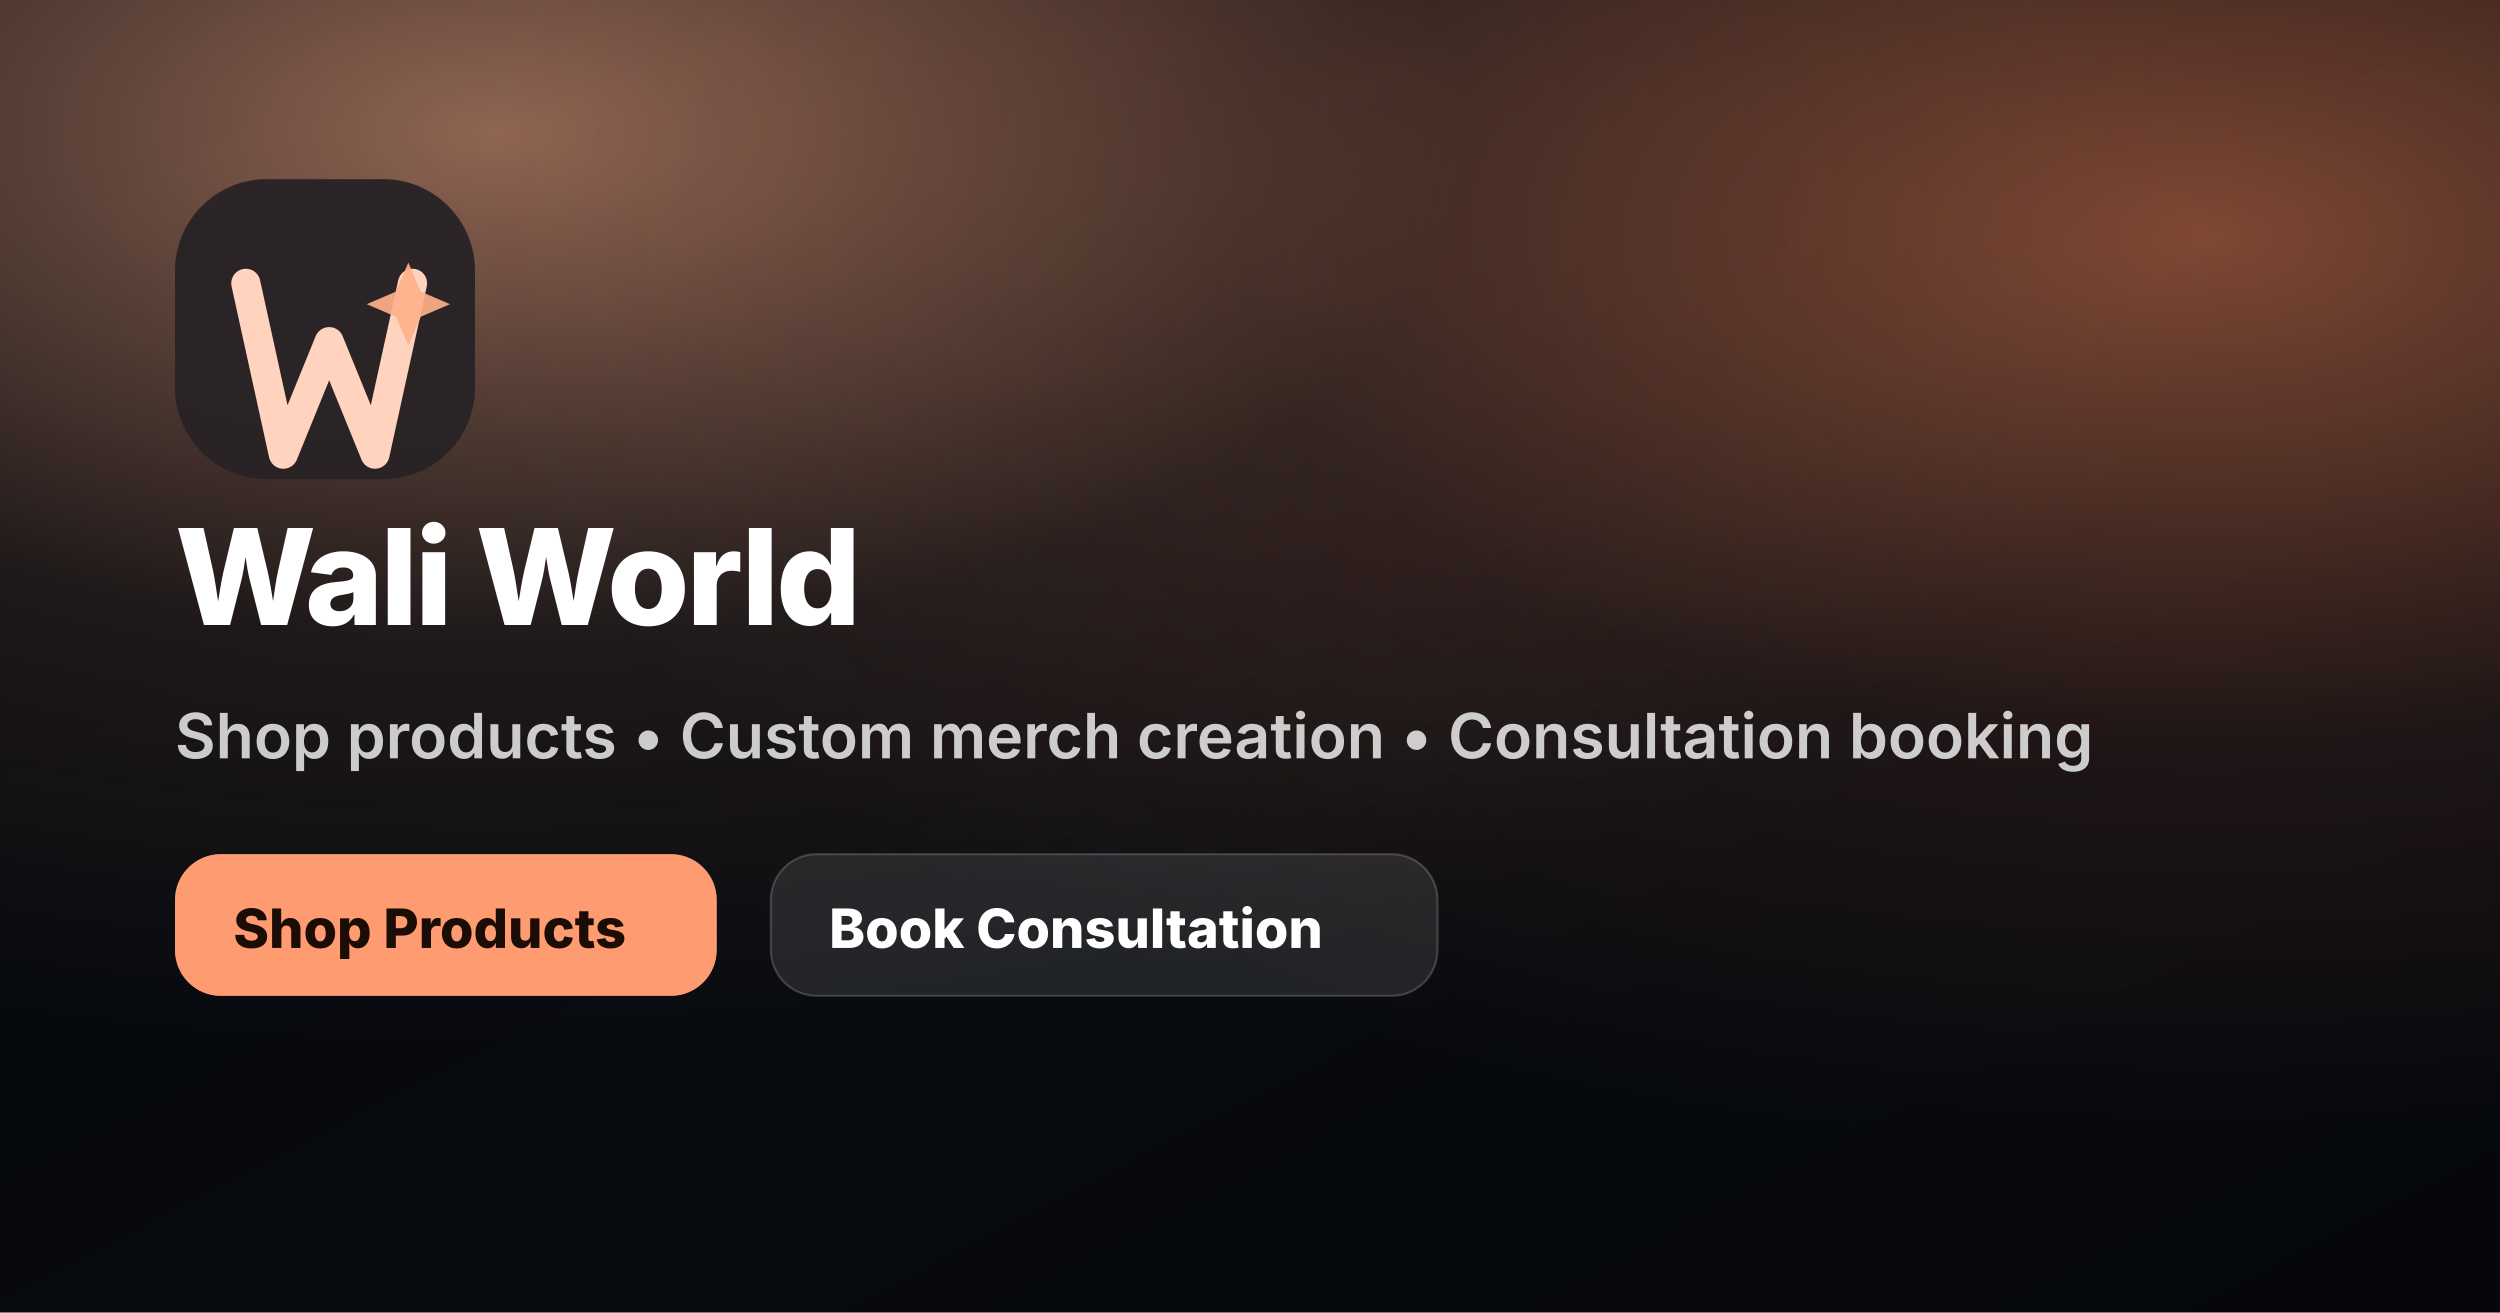
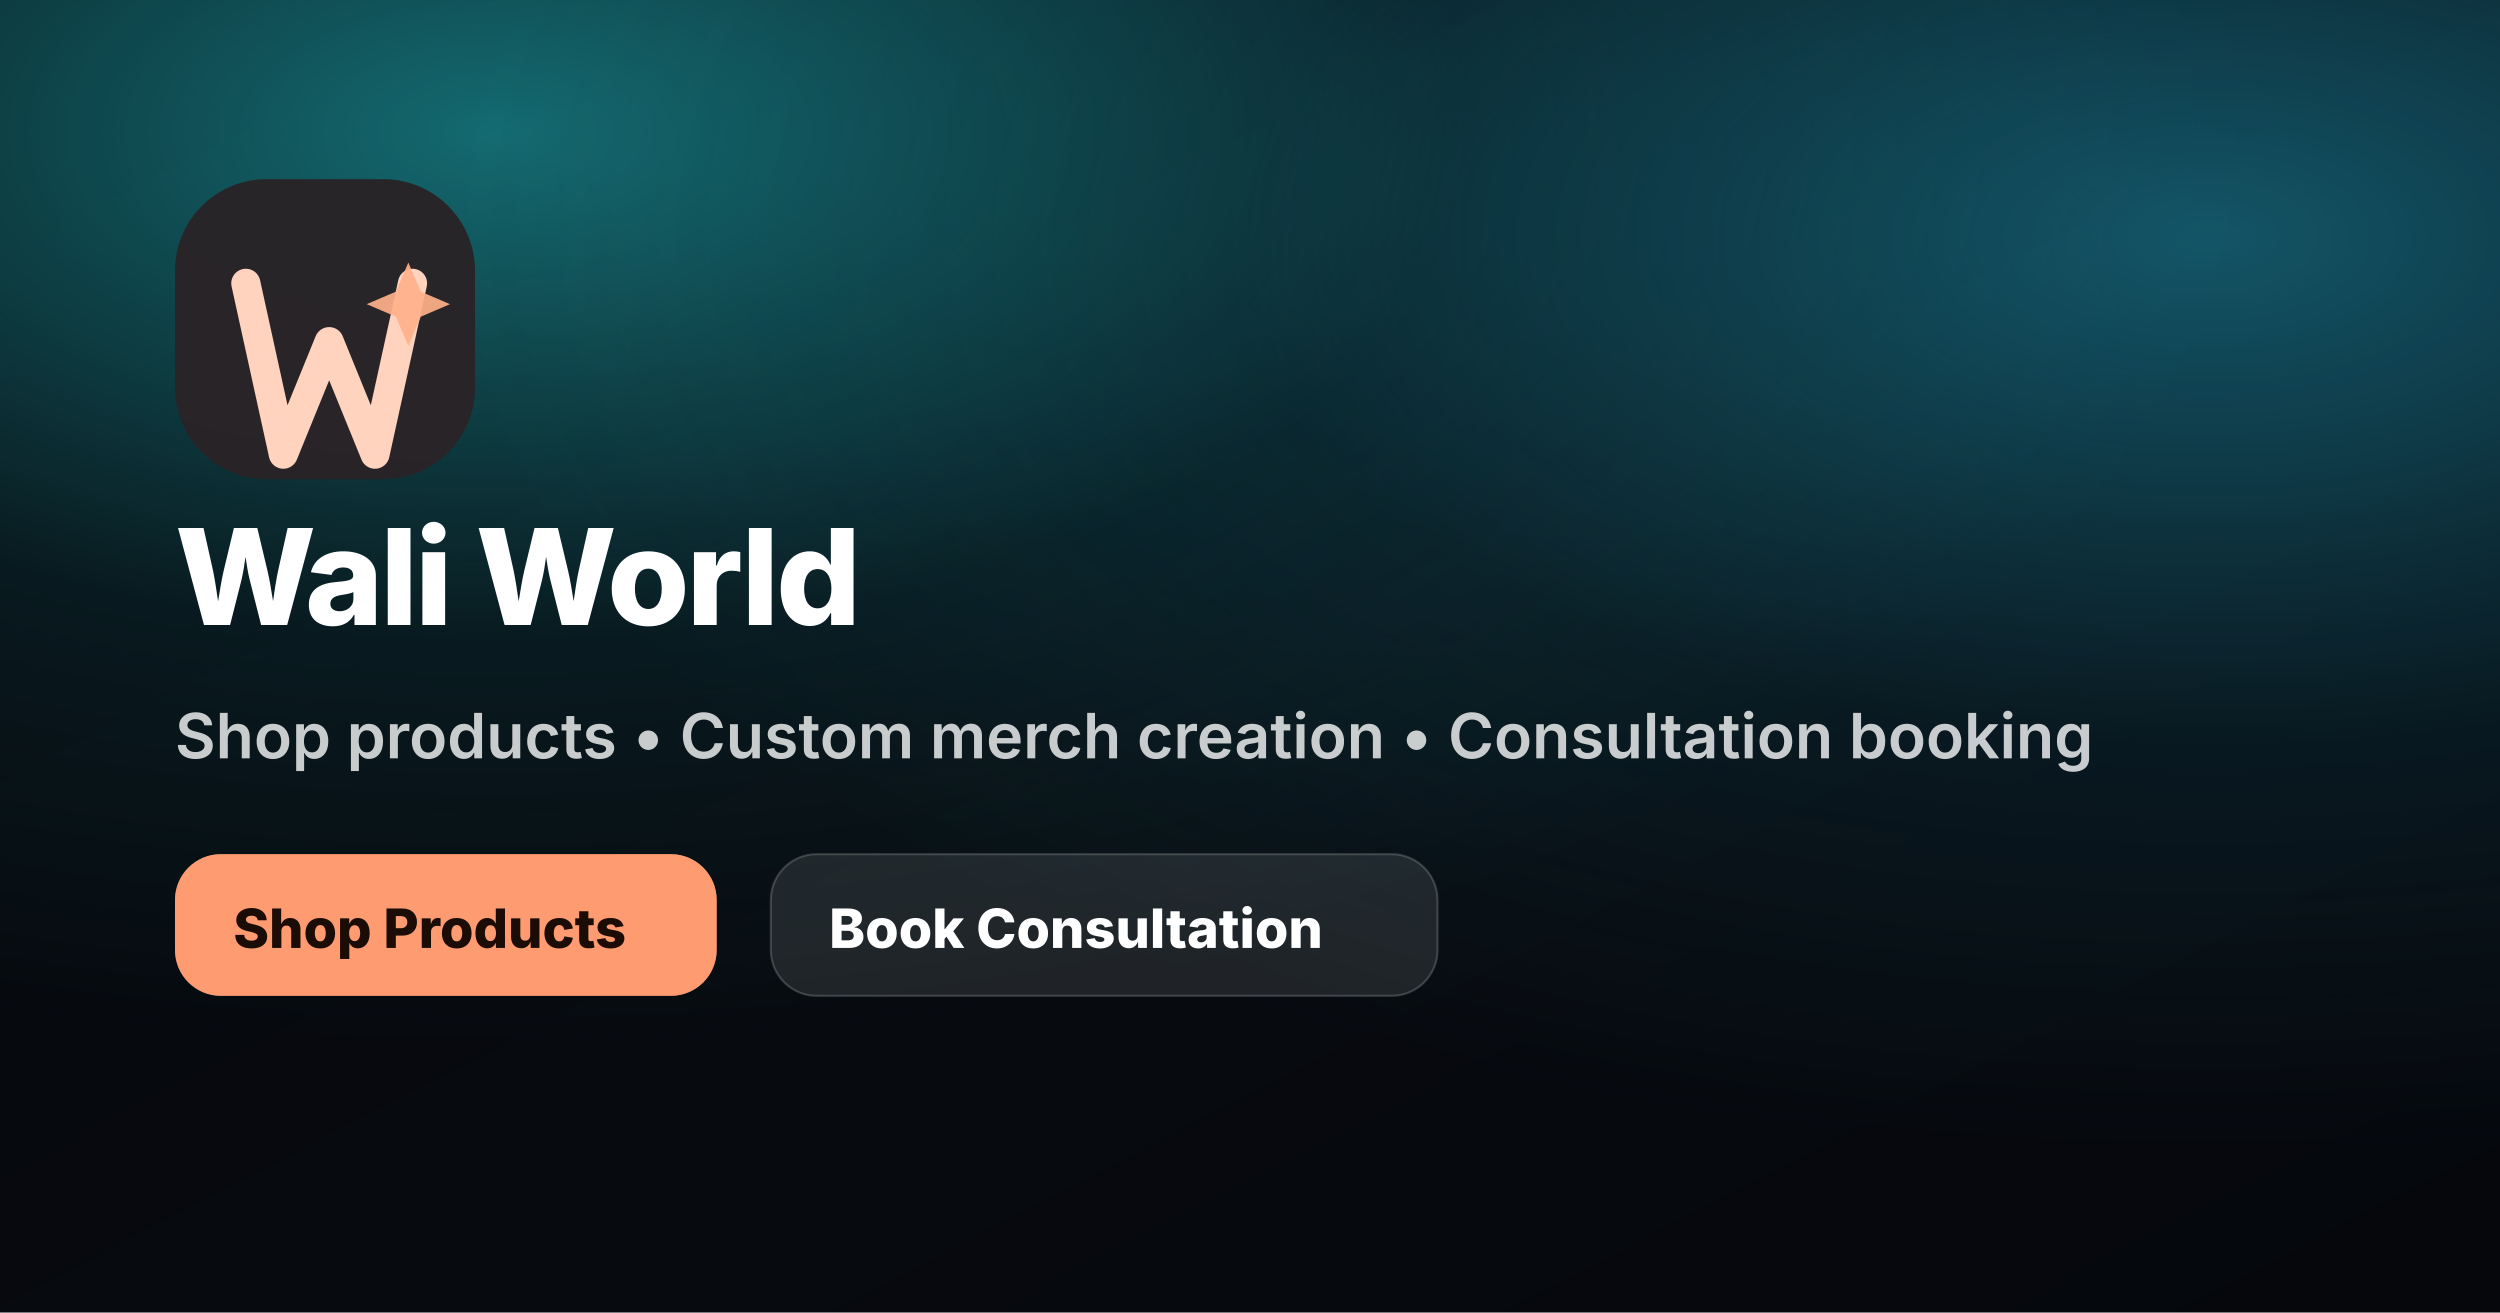
<svg xmlns="http://www.w3.org/2000/svg" width="1200" height="630" viewBox="0 0 1200 630">
  <defs>
    <linearGradient id="bg" x1="0" y1="0" x2="1" y2="1">
      <stop offset="0%" stop-color="#05070C" />
      <stop offset="60%" stop-color="#070A0F" />
      <stop offset="100%" stop-color="#05070C" />
    </linearGradient>
    <radialGradient id="p1" cx="20%" cy="10%" r="70%">
-       <stop offset="0%" stop-color="#FFB08A" stop-opacity="0.55" />
-       <stop offset="55%" stop-color="#FFB08A" stop-opacity="0.10" />
-       <stop offset="100%" stop-color="#FFB08A" stop-opacity="0" />
+       <stop offset="0%" stop-color="#1FBAC1" stop-opacity="0.55" />
+       <stop offset="55%" stop-color="#1FBAC1" stop-opacity="0.10" />
+       <stop offset="100%" stop-color="#1FBAC1" stop-opacity="0" />
    </radialGradient>
    <radialGradient id="p2" cx="88%" cy="18%" r="70%">
-       <stop offset="0%" stop-color="#FF8A5B" stop-opacity="0.48" />
-       <stop offset="55%" stop-color="#FF8A5B" stop-opacity="0.10" />
-       <stop offset="100%" stop-color="#FF8A5B" stop-opacity="0" />
+       <stop offset="0%" stop-color="#1FA6C6" stop-opacity="0.48" />
+       <stop offset="55%" stop-color="#1FA6C6" stop-opacity="0.10" />
+       <stop offset="100%" stop-color="#1FA6C6" stop-opacity="0" />
    </radialGradient>
  </defs>
  <rect width="1200" height="630" fill="url(#bg)" />
  <rect width="1200" height="630" fill="url(#p1)" />
  <rect width="1200" height="630" fill="url(#p2)" />
  <g transform="translate(84,86)">
    <rect x="0" y="0" width="144" height="144" rx="44" fill="#0B0F18" opacity="0.95" />
    <rect x="0" y="0" width="144" height="144" rx="44" fill="#FFB08A" opacity="0.12" />
    <path d="M34 50l18 82 22-54 22 54 18-82" fill="none" stroke="#FFD3BE" stroke-width="14" stroke-linecap="round" stroke-linejoin="round" />
    <path d="M112 40l6 14 14 6-14 6-6 14-6-14-14-6 14-6z" fill="#FFB08A" opacity="0.92" />
  </g>
  <text x="84" y="300" fill="#FFFFFF" font-family="Poppins, Inter, system-ui, -apple-system, Segoe UI" font-size="64" font-weight="800" letter-spacing="-1.5">Wali World</text>
  <text x="84" y="364" fill="rgba(255,255,255,0.78)" font-family="Inter, system-ui, -apple-system, Segoe UI" font-size="30" font-weight="600">Shop products • Custom merch creation • Consultation booking</text>
  <g transform="translate(84,410)">
    <rect x="0" y="0" width="260" height="68" rx="22" fill="#FFB08A" />
    <rect x="0" y="0" width="260" height="68" rx="22" fill="#FF8A5B" opacity="0.55" />
    <text x="28" y="45" fill="#1B0C06" font-family="Inter, system-ui" font-size="26" font-weight="800">Shop Products</text>
    <rect x="286" y="0" width="320" height="68" rx="22" fill="rgba(255,255,255,0.10)" stroke="rgba(255,255,255,0.18)" />
    <text x="314" y="45" fill="#FFFFFF" font-family="Inter, system-ui" font-size="26" font-weight="800">Book Consultation</text>
  </g>
</svg>
